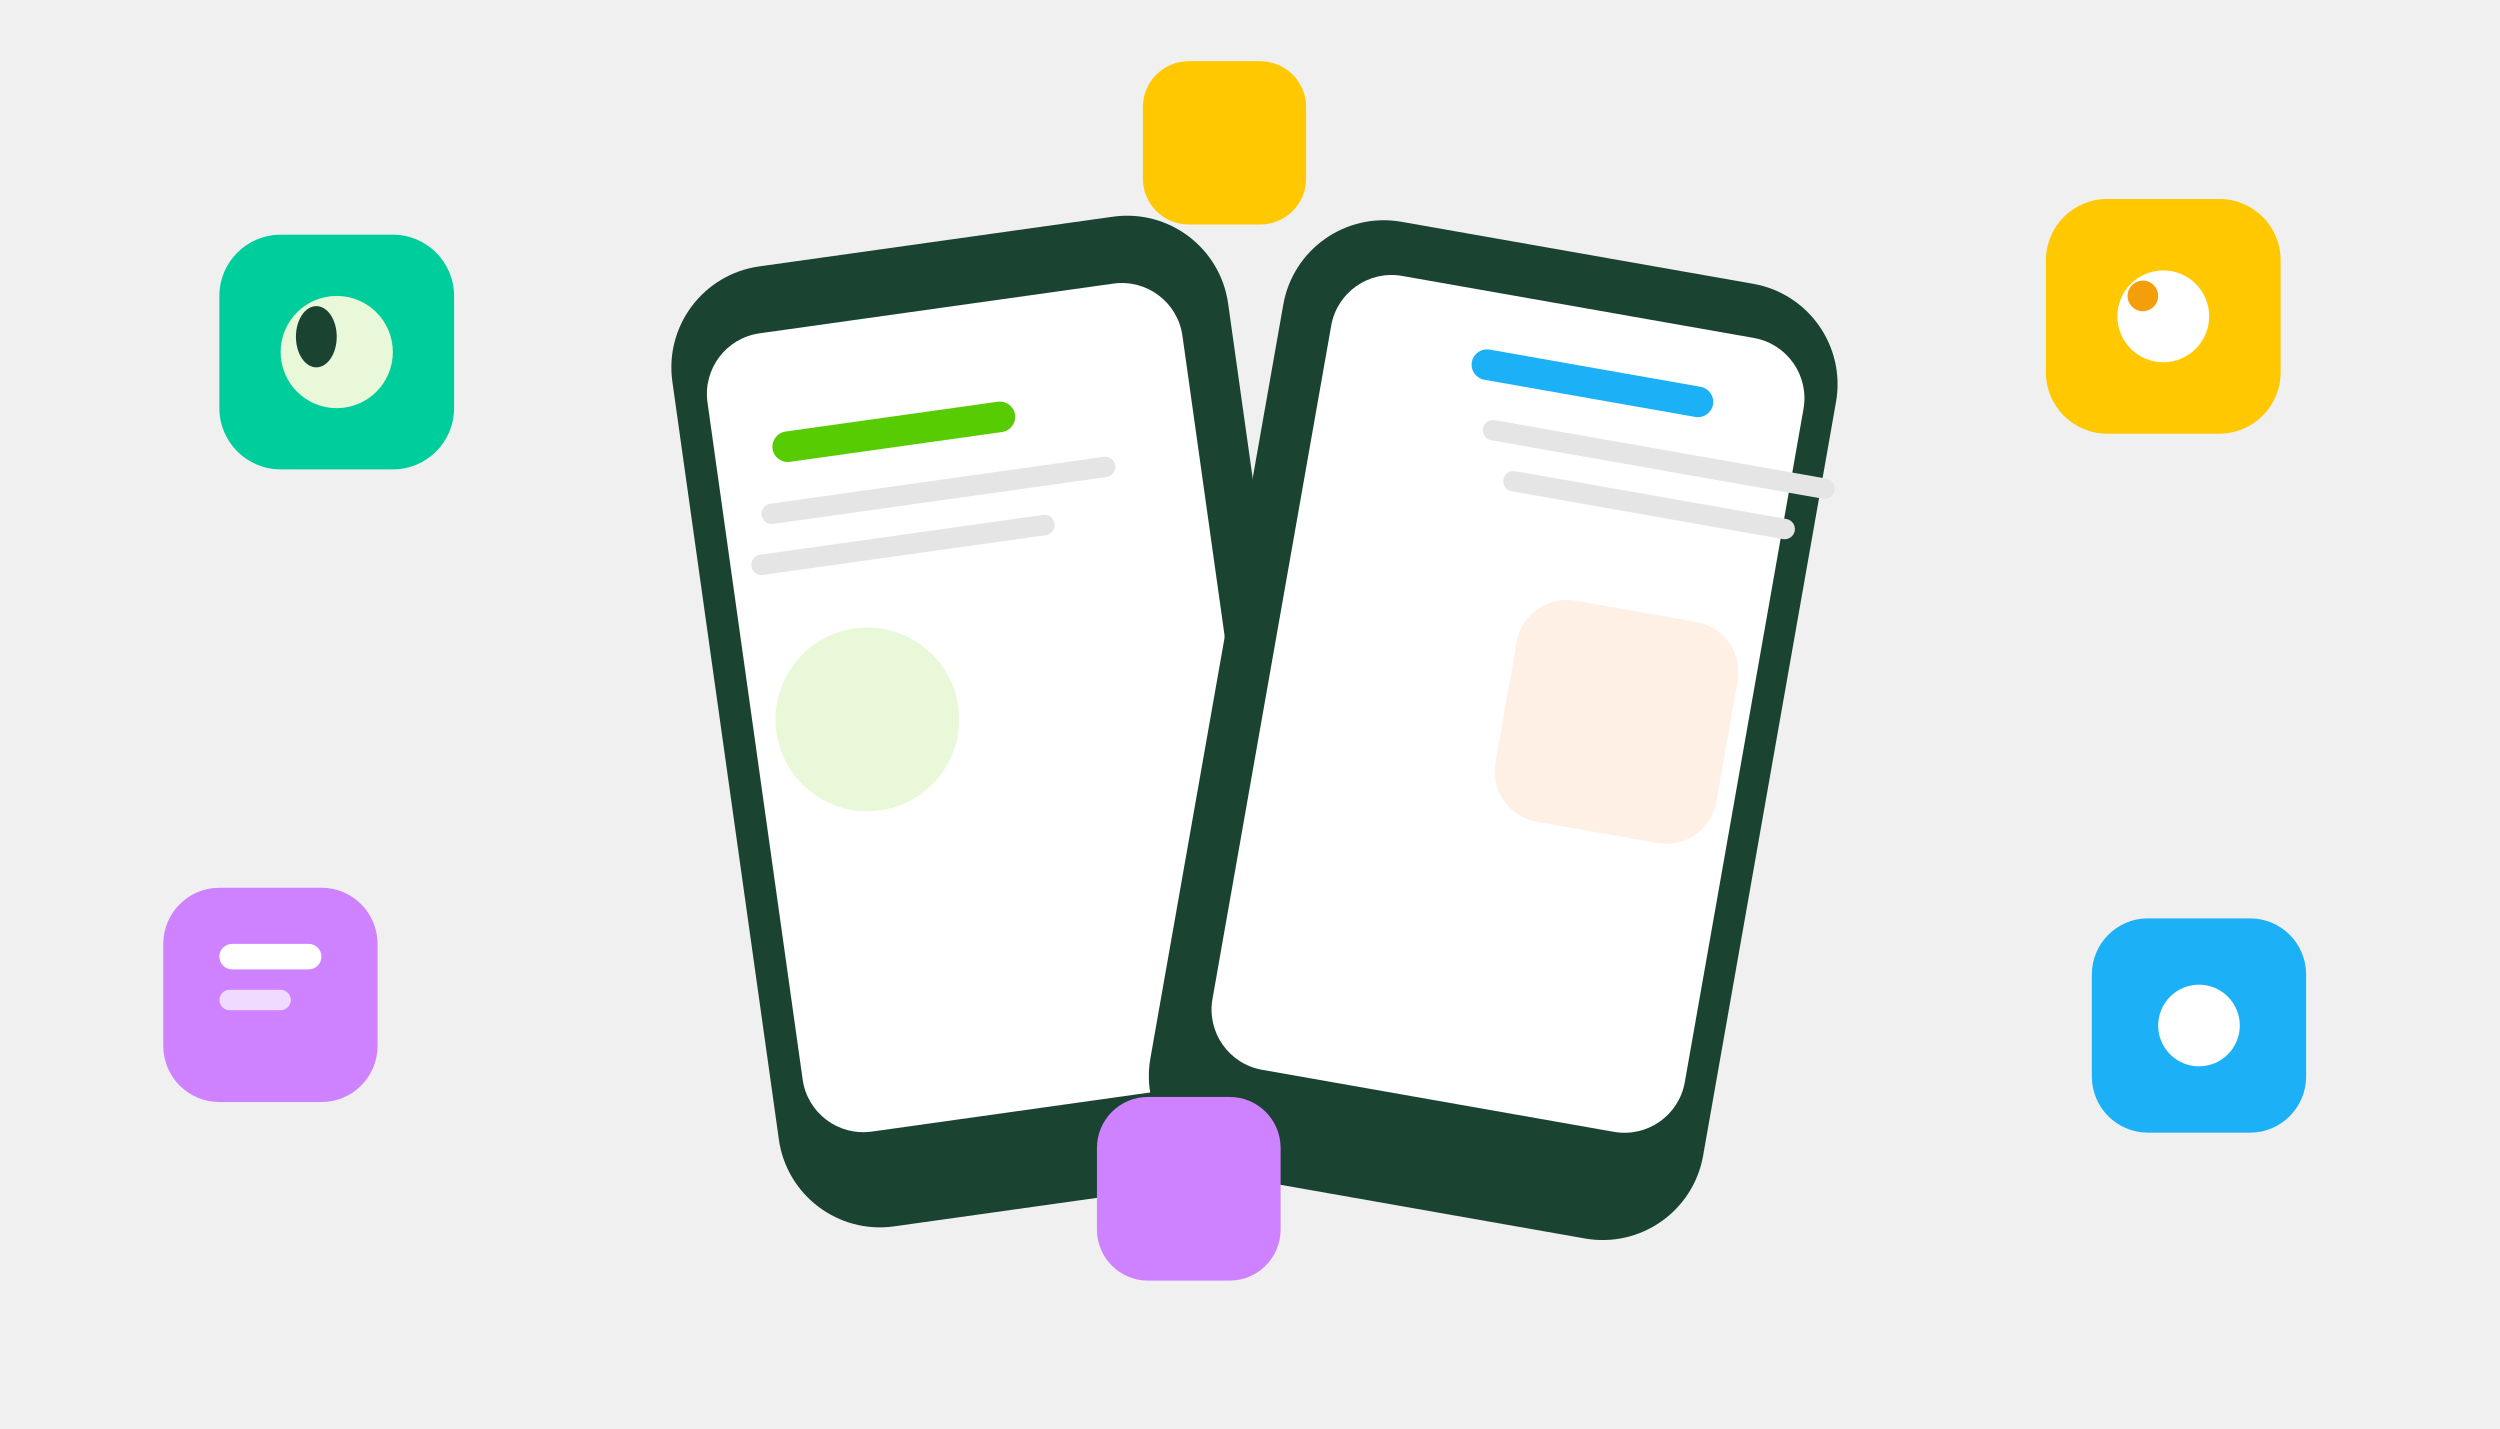
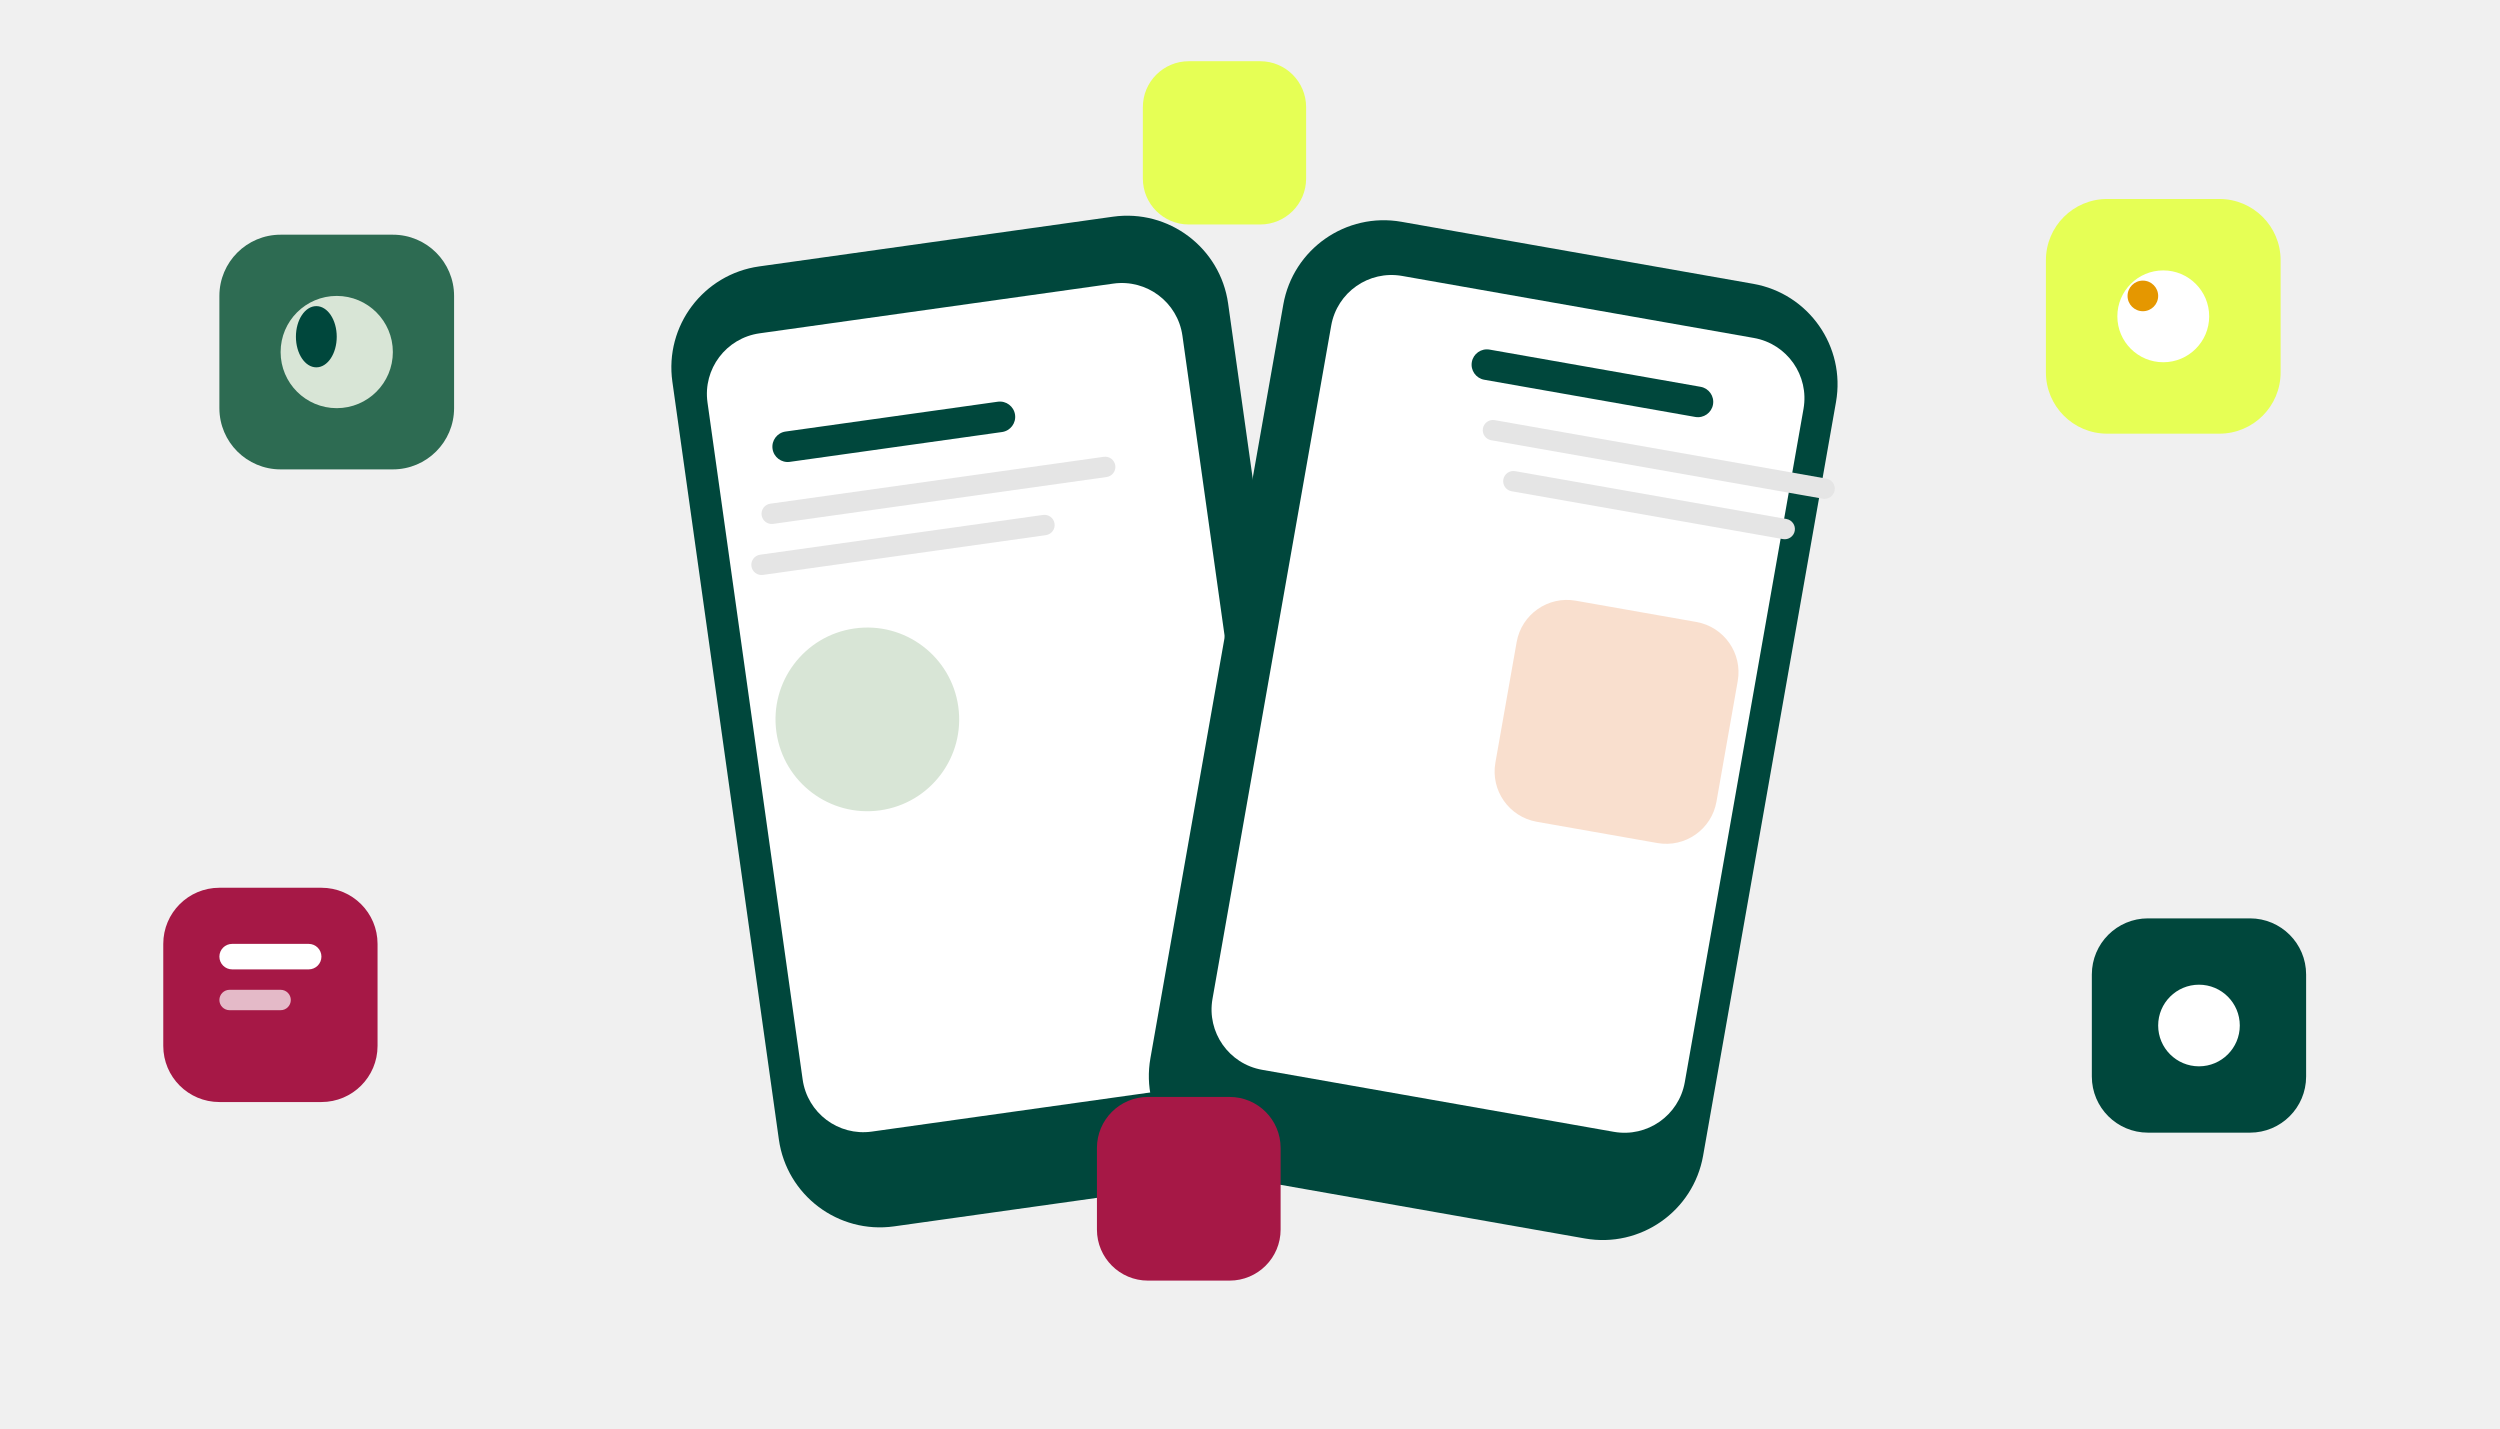
<svg xmlns="http://www.w3.org/2000/svg" viewBox="0 0 980 560" fill="none">
  <g transform="translate(210 86)">
-     <rect x="48" y="24" width="220" height="380" rx="40" fill="#1B4332" transform="rotate(-8 48 24)" />
+     <rect x="48" y="24" width="220" height="380" rx="40" fill="#00473C" transform="rotate(-8 48 24)" />
    <rect x="64" y="48" width="188" height="316" rx="24" fill="#fff" transform="rotate(-8 64 48)" />
-     <rect x="92" y="84" width="96" height="12" rx="6" fill="#58CC02" transform="rotate(-8 92 84)" />
+     <rect x="92" y="84" width="96" height="12" rx="6" fill="#00473C" transform="rotate(-8 92 84)" />
    <rect x="88" y="112" width="140" height="8" rx="4" fill="#E5E5E5" transform="rotate(-8 88 112)" />
    <rect x="84" y="132" width="120" height="8" rx="4" fill="#E5E5E5" transform="rotate(-8 84 132)" />
-     <circle cx="130" cy="196" r="36" fill="#E8F8D8" transform="rotate(-8 130 196)" />
+     <circle cx="130" cy="196" r="36" fill="#D8E5D6" transform="rotate(-8 130 196)" />
  </g>
  <g transform="translate(470 64)">
-     <rect x="40" y="16" width="220" height="380" rx="40" fill="#1B4332" transform="rotate(10 40 16)" />
+     <rect x="40" y="16" width="220" height="380" rx="40" fill="#00473C" transform="rotate(10 40 16)" />
    <rect x="56" y="40" width="188" height="316" rx="24" fill="#fff" transform="rotate(10 56 40)" />
-     <rect x="108" y="72" width="96" height="12" rx="6" fill="#1CB0F6" transform="rotate(10 108 72)" />
+     <rect x="108" y="72" width="96" height="12" rx="6" fill="#00473C" transform="rotate(10 108 72)" />
    <rect x="112" y="100" width="140" height="8" rx="4" fill="#E5E5E5" transform="rotate(10 112 100)" />
    <rect x="120" y="120" width="116" height="8" rx="4" fill="#E5E5E5" transform="rotate(10 120 120)" />
-     <rect x="128" y="168" width="88" height="88" rx="20" fill="#FFF0E5" transform="rotate(10 128 168)" />
+     <rect x="128" y="168" width="88" height="88" rx="20" fill="#F9DFCE" transform="rotate(10 128 168)" />
  </g>
-   <rect x="86" y="92" width="92" height="92" rx="24" fill="#00CD9C" />
-   <circle cx="132" cy="138" r="22" fill="#E8F8D8" />
-   <ellipse cx="124" cy="132" rx="8" ry="12" fill="#1B4332" />
-   <rect x="802" y="78" width="92" height="92" rx="24" fill="#FFC800" />
+   <rect x="86" y="92" width="92" height="92" rx="24" fill="#2D6B52" />
+   <circle cx="132" cy="138" r="22" fill="#D8E5D6" />
+   <ellipse cx="124" cy="132" rx="8" ry="12" fill="#00473C" />
+   <rect x="802" y="78" width="92" height="92" rx="24" fill="#E6FF55" />
  <circle cx="848" cy="124" r="18" fill="#fff" />
-   <circle cx="840" cy="116" r="6" fill="#F59E0B" />
-   <rect x="64" y="348" width="84" height="84" rx="22" fill="#CE82FF" />
+   <circle cx="840" cy="116" r="6" fill="#E59700" />
+   <rect x="64" y="348" width="84" height="84" rx="22" fill="#A61846" />
  <rect x="86" y="370" width="40" height="10" rx="5" fill="#fff" />
  <rect x="86" y="388" width="28" height="8" rx="4" fill="#fff" opacity=".7" />
-   <rect x="820" y="360" width="84" height="84" rx="22" fill="#1CB0F6" />
+   <rect x="820" y="360" width="84" height="84" rx="22" fill="#00473C" />
  <circle cx="862" cy="402" r="16" fill="#fff" />
-   <rect x="448" y="24" width="64" height="64" rx="18" fill="#FFC800" />
-   <rect x="430" y="430" width="72" height="72" rx="20" fill="#CE82FF" />
+   <rect x="448" y="24" width="64" height="64" rx="18" fill="#E6FF55" />
+   <rect x="430" y="430" width="72" height="72" rx="20" fill="#A61846" />
</svg>
